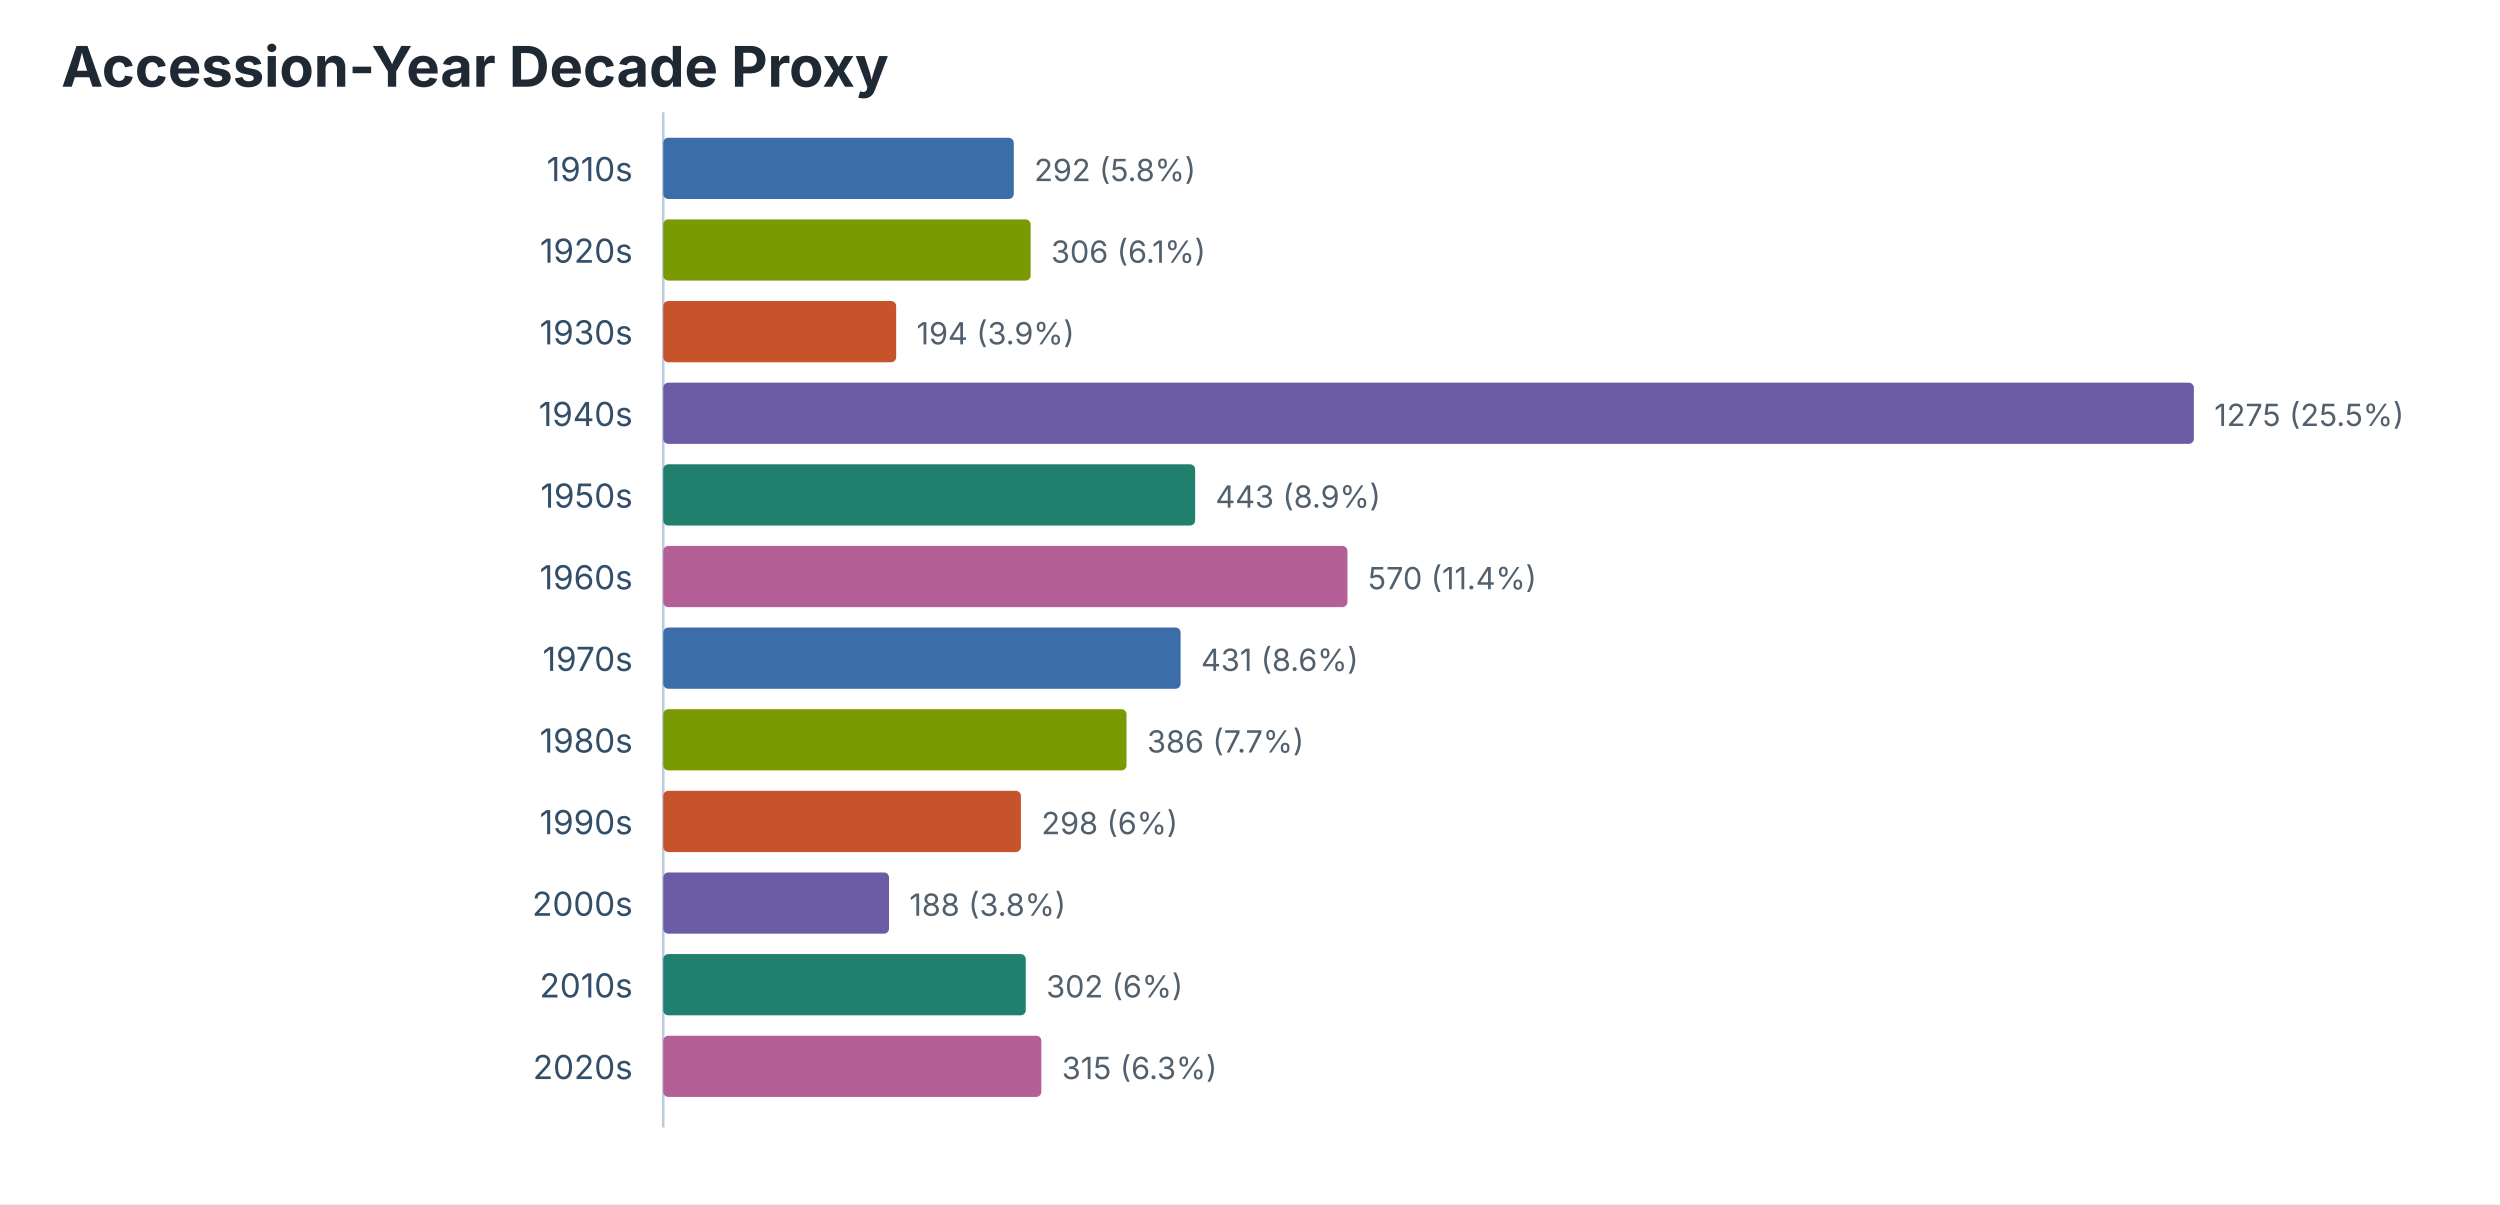
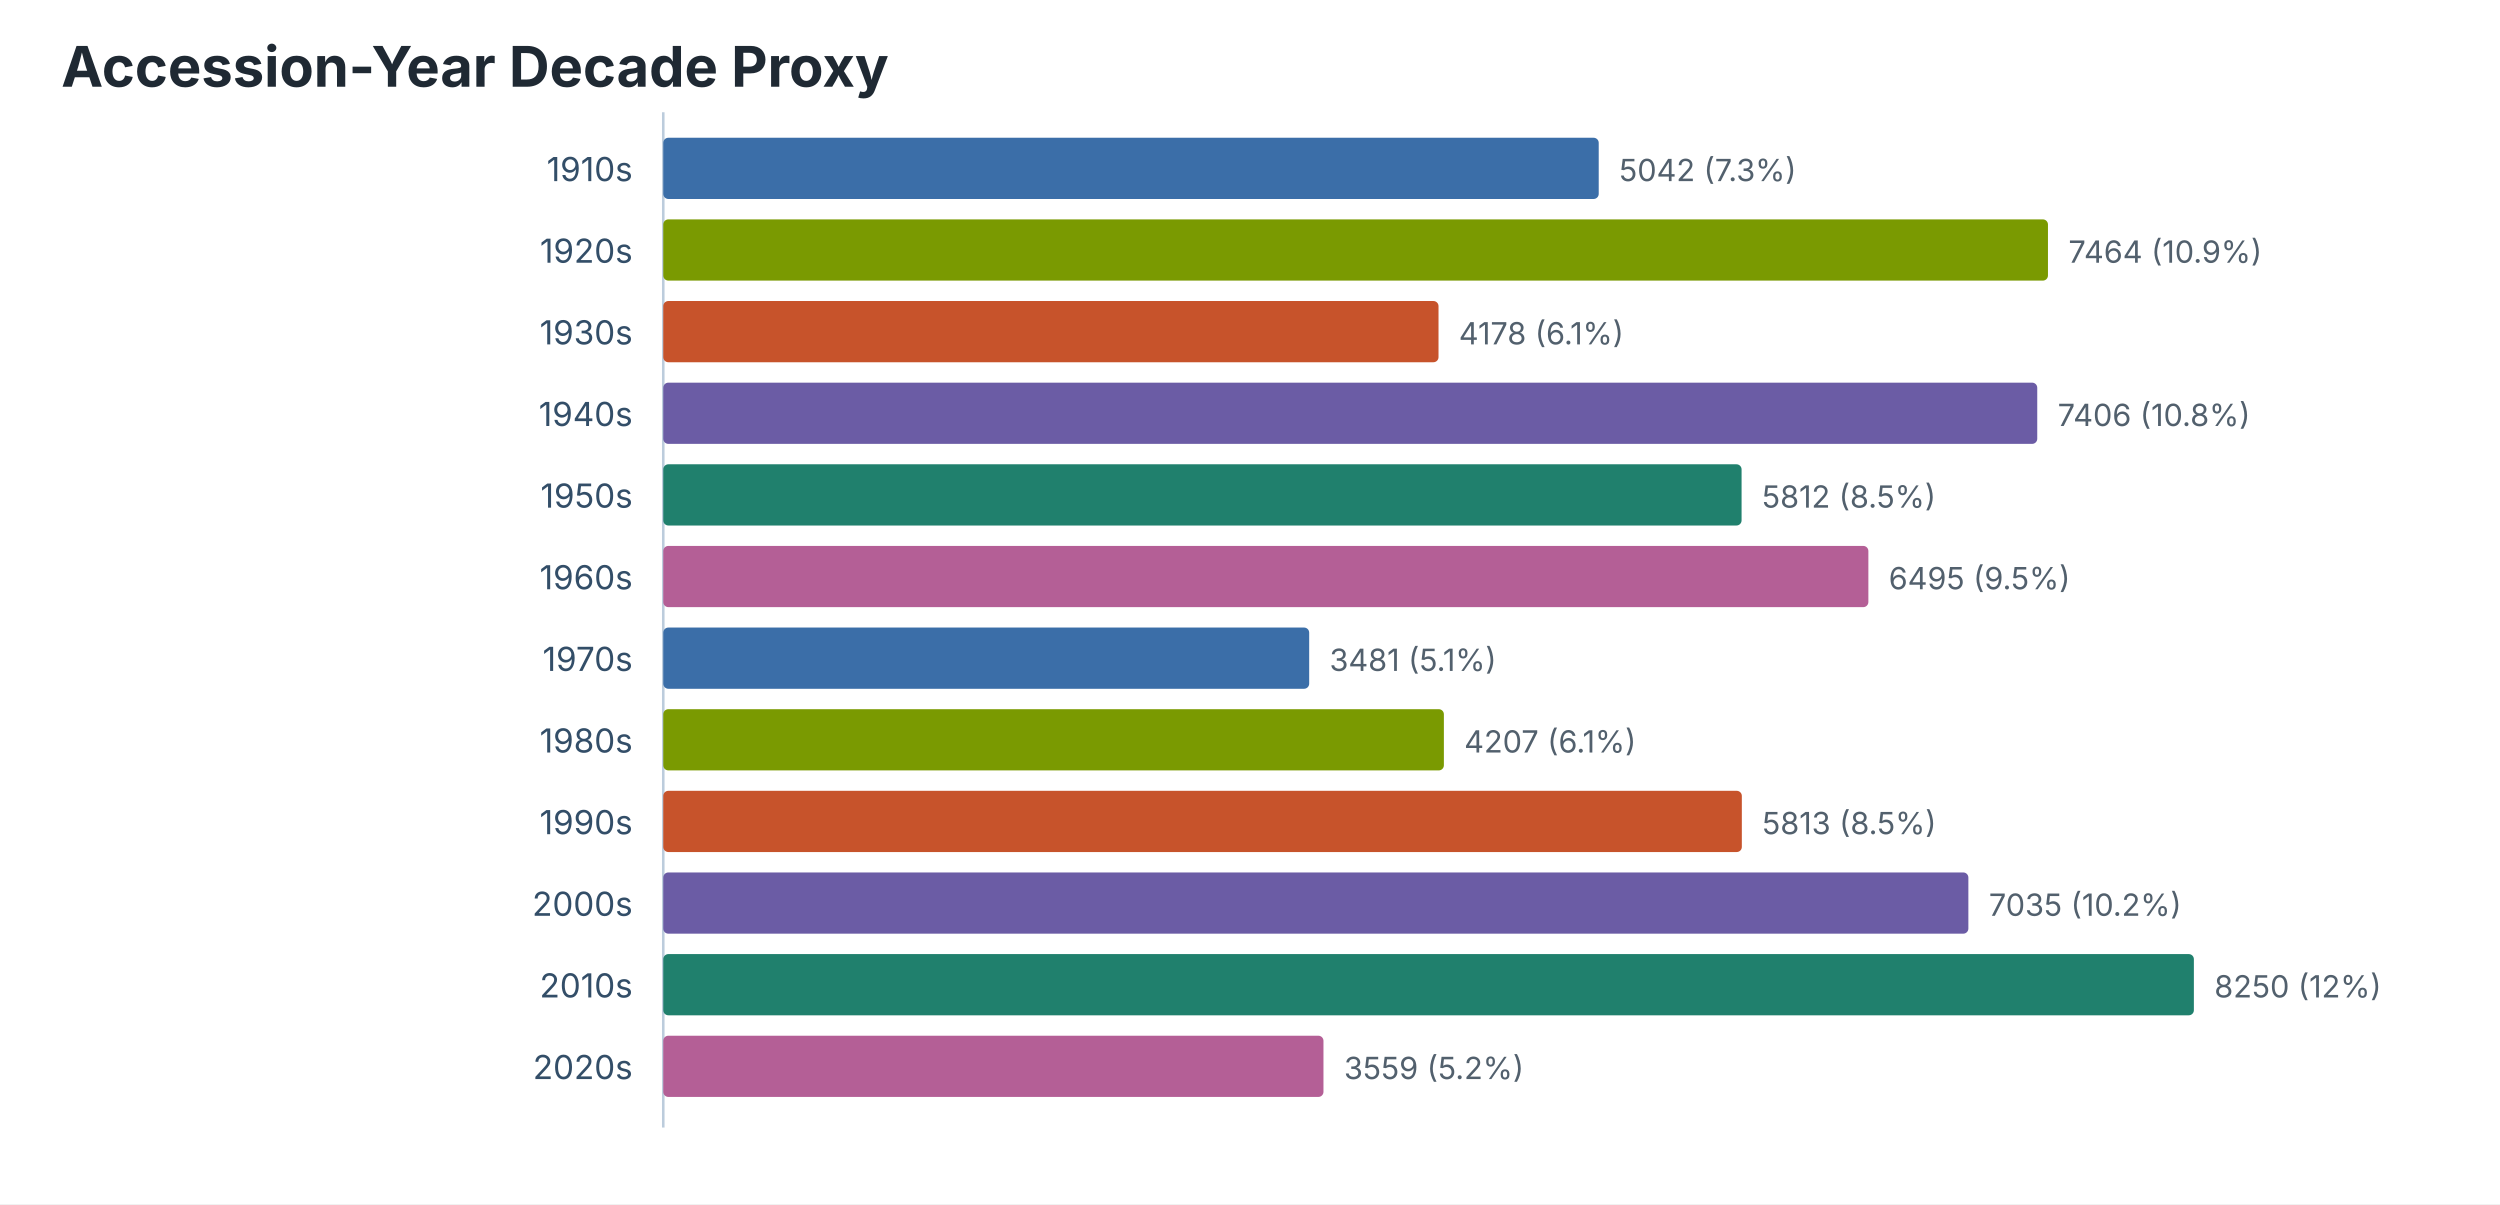
<svg xmlns="http://www.w3.org/2000/svg" width="980" height="472" viewBox="0 0 980 472" role="img" aria-label="Accession-Year Decade Proxy">
  <style>
    .title { font: 700 22px -apple-system, BlinkMacSystemFont, "Segoe UI", sans-serif; fill: #1f2933; }
    .label { font: 13px -apple-system, BlinkMacSystemFont, "Segoe UI", sans-serif; fill: #334e68; }
    .value { font: 12px -apple-system, BlinkMacSystemFont, "Segoe UI", sans-serif; fill: #52606d; }
    .axis { stroke: #bcccdc; stroke-width: 1; }
  </style>
  <rect width="100%" height="100%" fill="#ffffff" />
  <text x="24" y="34" class="title">Accession-Year Decade Proxy</text>
  <line x1="260" y1="44" x2="260" y2="442" class="axis" />
  <text x="248" y="71" text-anchor="end" class="label">1910s</text>
-   <rect x="260" y="54" width="137.4" height="24" fill="#3b6ea8" rx="2" />
-   <text x="405.412" y="71" class="value">292 (5.8%)</text>
+   <rect x="260" y="54" width="366.7" height="24" fill="#3b6ea8" rx="2" />
+   <text x="634.691" y="71" class="value">5042 (7.3%)</text>
  <text x="248" y="103" text-anchor="end" class="label">1920s</text>
-   <rect x="260" y="86" width="144.0" height="24" fill="#7a9a01" rx="2" />
-   <text x="412" y="103" class="value">306 (6.1%)</text>
+   <rect x="260" y="86" width="542.8" height="24" fill="#7a9a01" rx="2" />
+   <text x="810.836" y="103" class="value">7464 (10.9%)</text>
  <text x="248" y="135" text-anchor="end" class="label">1930s</text>
-   <rect x="260" y="118" width="91.3" height="24" fill="#c7532b" rx="2" />
-   <text x="359.294" y="135" class="value">194 (3.9%)</text>
+   <rect x="260" y="118" width="303.9" height="24" fill="#c7532b" rx="2" />
+   <text x="571.855" y="135" class="value">4178 (6.1%)</text>
  <text x="248" y="167" text-anchor="end" class="label">1940s</text>
-   <rect x="260" y="150" width="600.0" height="24" fill="#6b5ca5" rx="2" />
-   <text x="868" y="167" class="value">1275 (25.5%)</text>
+   <rect x="260" y="150" width="538.6" height="24" fill="#6b5ca5" rx="2" />
+   <text x="806.618" y="167" class="value">7406 (10.8%)</text>
  <text x="248" y="199" text-anchor="end" class="label">1950s</text>
-   <rect x="260" y="182" width="208.5" height="24" fill="#20806d" rx="2" />
-   <text x="476.471" y="199" class="value">443 (8.9%)</text>
+   <rect x="260" y="182" width="422.7" height="24" fill="#20806d" rx="2" />
+   <text x="690.691" y="199" class="value">5812 (8.5%)</text>
  <text x="248" y="231" text-anchor="end" class="label">1960s</text>
-   <rect x="260" y="214" width="268.2" height="24" fill="#b45f96" rx="2" />
-   <text x="536.235" y="231" class="value">570 (11.4%)</text>
+   <rect x="260" y="214" width="472.4" height="24" fill="#b45f96" rx="2" />
+   <text x="740.364" y="231" class="value">6495 (9.5%)</text>
  <text x="248" y="263" text-anchor="end" class="label">1970s</text>
-   <rect x="260" y="246" width="202.8" height="24" fill="#3b6ea8" rx="2" />
-   <text x="470.824" y="263" class="value">431 (8.6%)</text>
+   <rect x="260" y="246" width="253.2" height="24" fill="#3b6ea8" rx="2" />
+   <text x="521.164" y="263" class="value">3481 (5.1%)</text>
  <text x="248" y="295" text-anchor="end" class="label">1980s</text>
-   <rect x="260" y="278" width="181.6" height="24" fill="#7a9a01" rx="2" />
-   <text x="449.647" y="295" class="value">386 (7.7%)</text>
+   <rect x="260" y="278" width="306.0" height="24" fill="#7a9a01" rx="2" />
+   <text x="573.964" y="295" class="value">4207 (6.1%)</text>
  <text x="248" y="327" text-anchor="end" class="label">1990s</text>
-   <rect x="260" y="310" width="140.2" height="24" fill="#c7532b" rx="2" />
-   <text x="408.235" y="327" class="value">298 (6%)</text>
+   <rect x="260" y="310" width="422.8" height="24" fill="#c7532b" rx="2" />
+   <text x="690.764" y="327" class="value">5813 (8.5%)</text>
  <text x="248" y="359" text-anchor="end" class="label">2000s</text>
-   <rect x="260" y="342" width="88.5" height="24" fill="#6b5ca5" rx="2" />
-   <text x="356.471" y="359" class="value">188 (3.8%)</text>
+   <rect x="260" y="342" width="511.6" height="24" fill="#6b5ca5" rx="2" />
+   <text x="779.636" y="359" class="value">7035 (10.2%)</text>
  <text x="248" y="391" text-anchor="end" class="label">2010s</text>
-   <rect x="260" y="374" width="142.1" height="24" fill="#20806d" rx="2" />
-   <text x="410.118" y="391" class="value">302 (6%)</text>
+   <rect x="260" y="374" width="600.0" height="24" fill="#20806d" rx="2" />
+   <text x="868" y="391" class="value">8250 (12%)</text>
  <text x="248" y="423" text-anchor="end" class="label">2020s</text>
-   <rect x="260" y="406" width="148.2" height="24" fill="#b45f96" rx="2" />
-   <text x="416.235" y="423" class="value">315 (6.3%)</text>
+   <rect x="260" y="406" width="258.8" height="24" fill="#b45f96" rx="2" />
+   <text x="526.836" y="423" class="value">3559 (5.2%)</text>
</svg>
